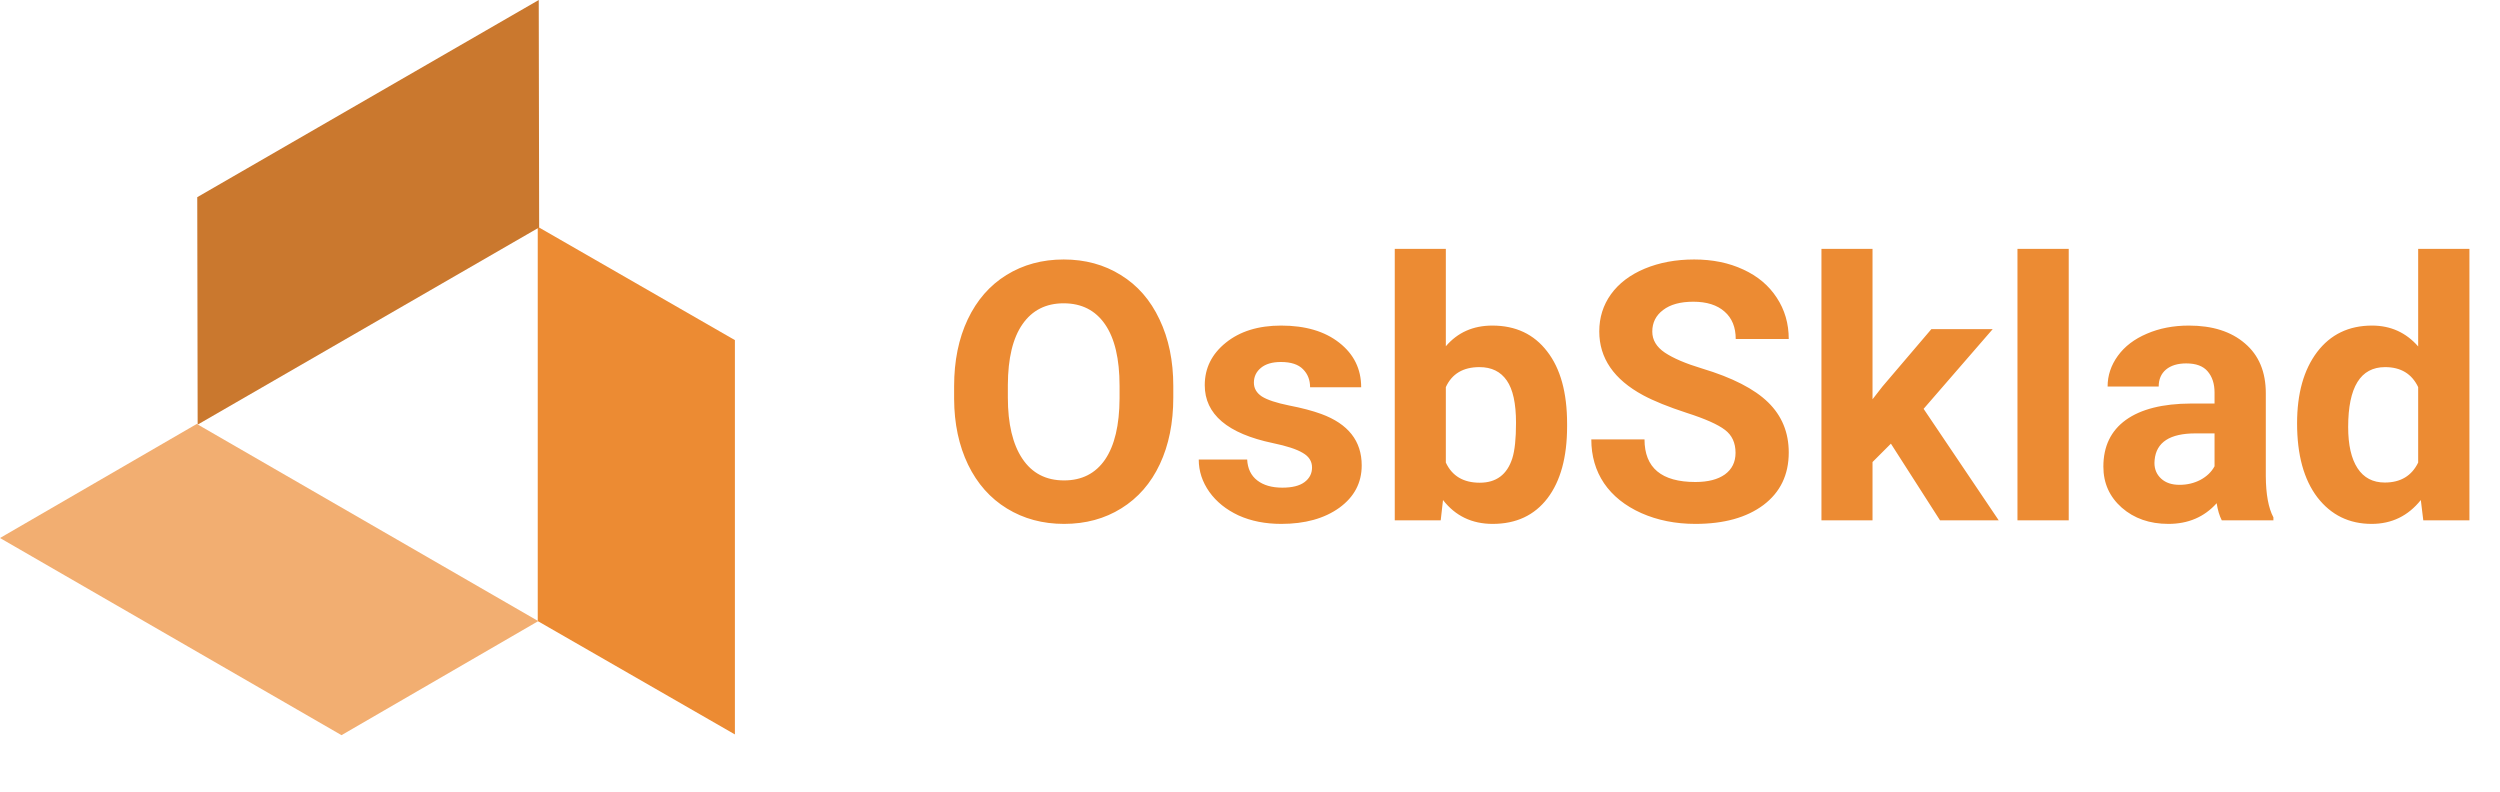
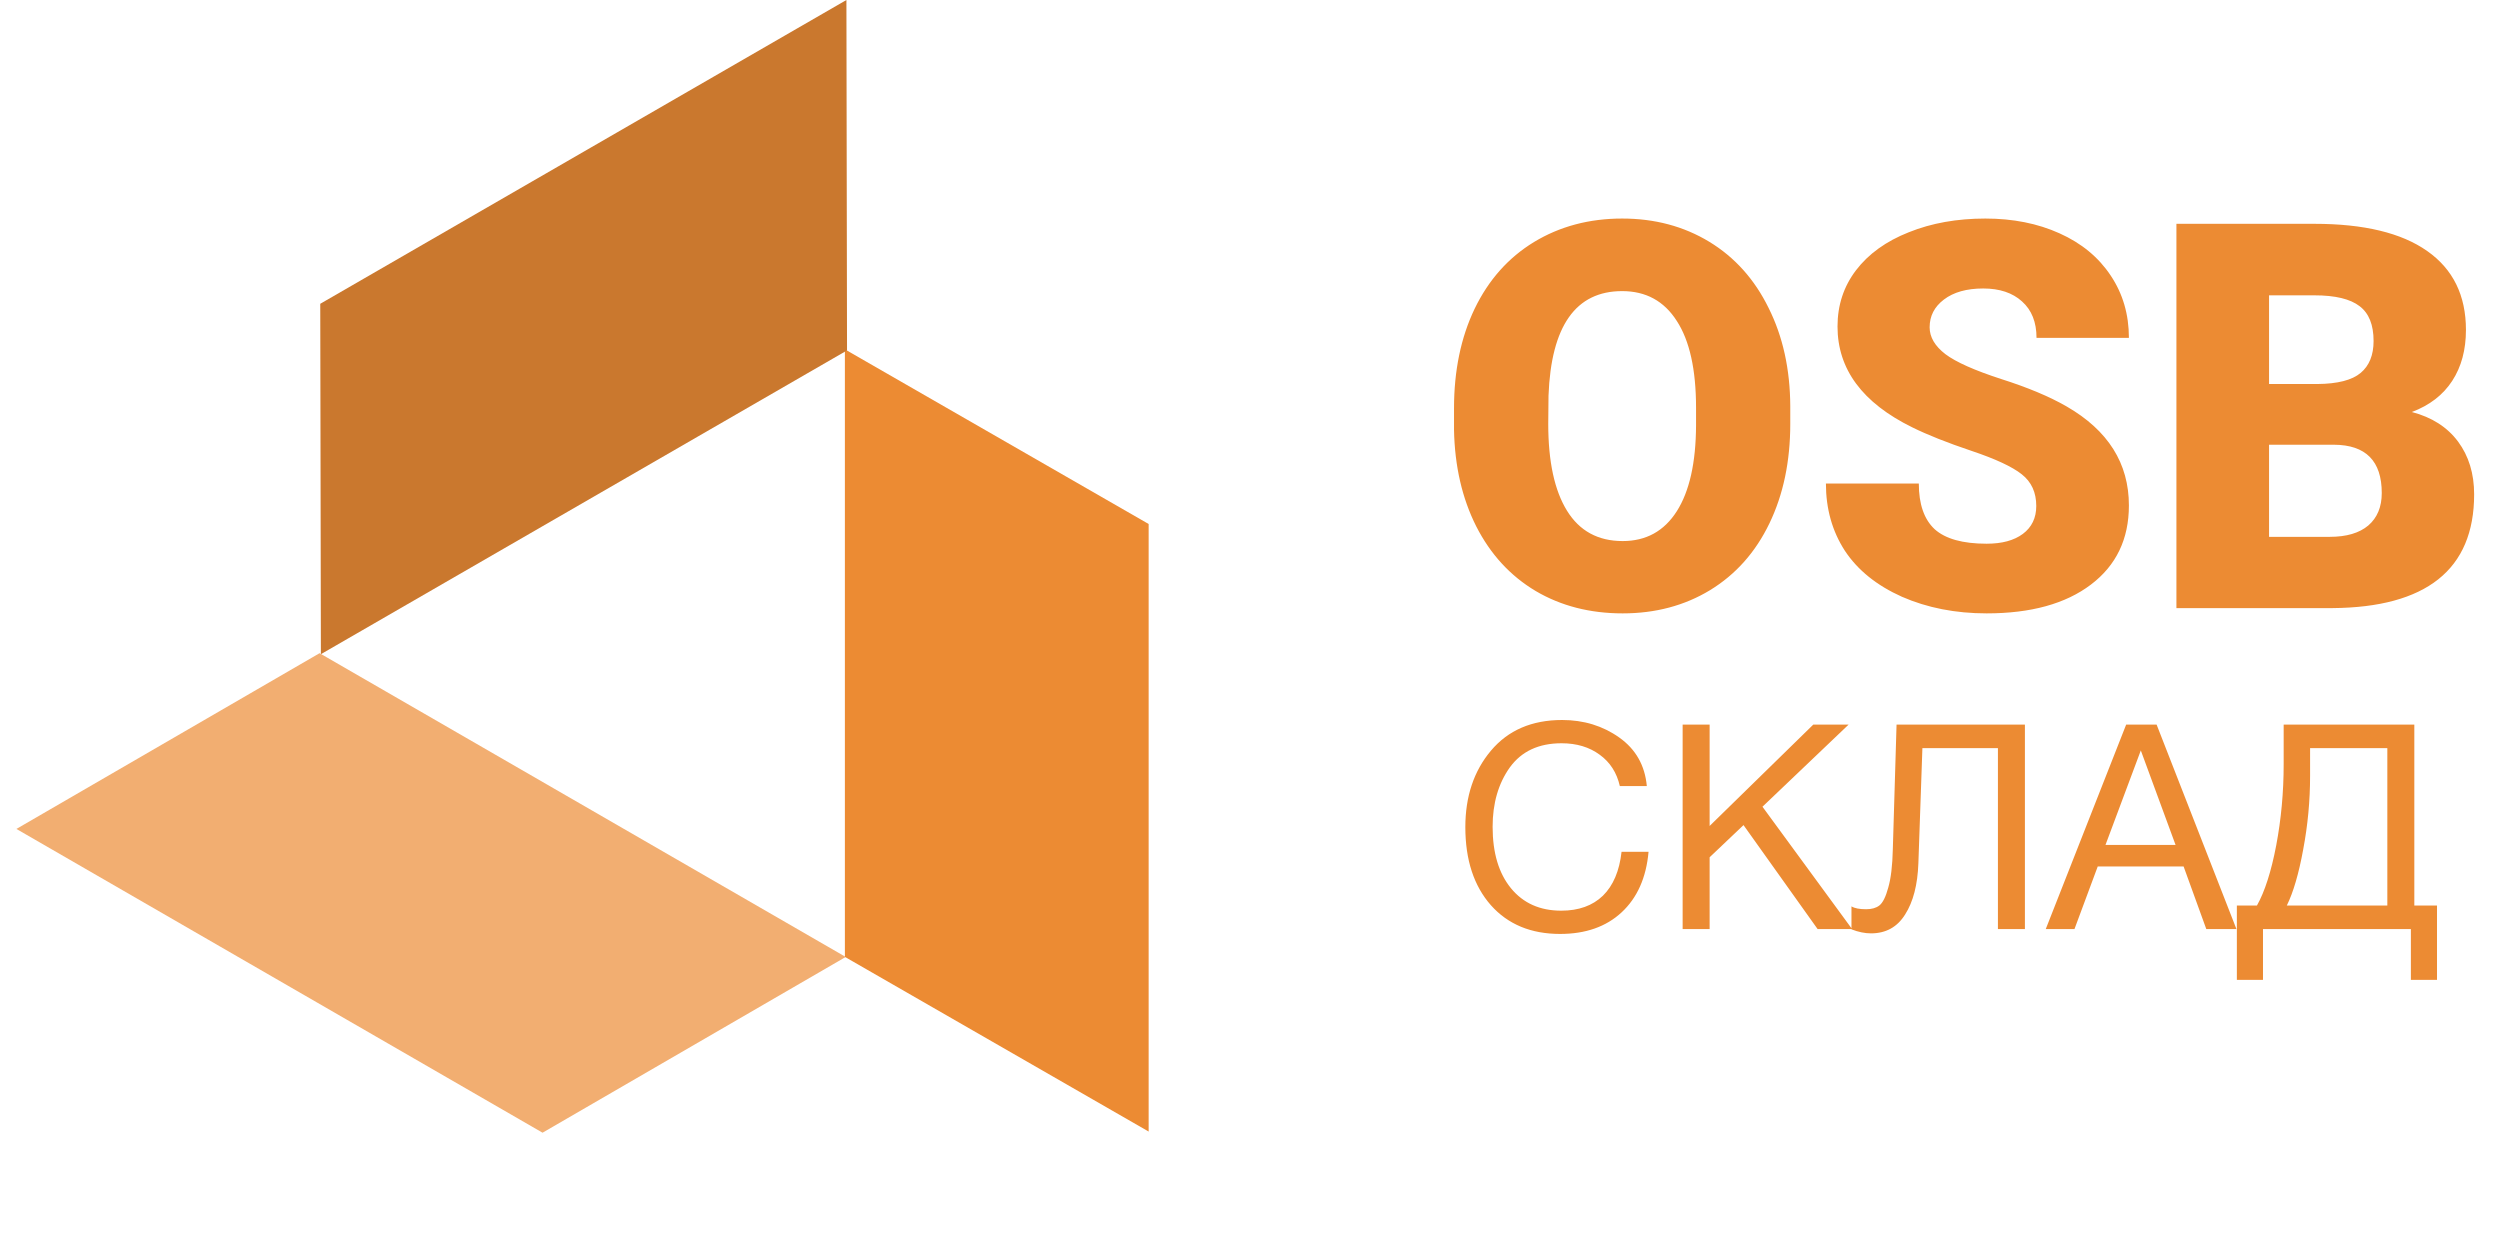
- <svg xmlns="http://www.w3.org/2000/svg" width="221" height="70" viewBox="0 0 221 70" fill="none">
-   <path d="M103.719 35.141C103.719 37.38 103.323 39.344 102.531 41.031C101.74 42.719 100.604 44.021 99.125 44.938C97.656 45.854 95.969 46.312 94.062 46.312C92.177 46.312 90.495 45.859 89.016 44.953C87.537 44.047 86.391 42.755 85.578 41.078C84.766 39.391 84.354 37.453 84.344 35.266V34.141C84.344 31.901 84.745 29.932 85.547 28.234C86.359 26.526 87.5 25.219 88.969 24.312C90.448 23.396 92.135 22.938 94.031 22.938C95.927 22.938 97.609 23.396 99.078 24.312C100.557 25.219 101.698 26.526 102.5 28.234C103.312 29.932 103.719 31.896 103.719 34.125V35.141ZM98.969 34.109C98.969 31.724 98.542 29.912 97.688 28.672C96.833 27.432 95.615 26.812 94.031 26.812C92.458 26.812 91.245 27.427 90.391 28.656C89.537 29.875 89.104 31.667 89.094 34.031V35.141C89.094 37.464 89.521 39.266 90.375 40.547C91.229 41.828 92.458 42.469 94.062 42.469C95.635 42.469 96.844 41.854 97.688 40.625C98.531 39.385 98.958 37.583 98.969 35.219V34.109ZM115.984 41.328C115.984 40.776 115.708 40.344 115.156 40.031C114.615 39.708 113.74 39.422 112.531 39.172C108.51 38.328 106.5 36.62 106.5 34.047C106.5 32.547 107.12 31.297 108.359 30.297C109.609 29.287 111.24 28.781 113.25 28.781C115.396 28.781 117.109 29.287 118.391 30.297C119.682 31.307 120.328 32.62 120.328 34.234H115.812C115.812 33.589 115.604 33.057 115.188 32.641C114.771 32.214 114.12 32 113.234 32C112.474 32 111.885 32.172 111.469 32.516C111.052 32.859 110.844 33.297 110.844 33.828C110.844 34.328 111.078 34.734 111.547 35.047C112.026 35.349 112.828 35.615 113.953 35.844C115.078 36.062 116.026 36.312 116.797 36.594C119.182 37.469 120.375 38.984 120.375 41.141C120.375 42.682 119.714 43.932 118.391 44.891C117.068 45.839 115.359 46.312 113.266 46.312C111.849 46.312 110.589 46.062 109.484 45.562C108.391 45.052 107.531 44.359 106.906 43.484C106.281 42.599 105.969 41.646 105.969 40.625H110.25C110.292 41.427 110.589 42.042 111.141 42.469C111.693 42.896 112.432 43.109 113.359 43.109C114.224 43.109 114.875 42.948 115.312 42.625C115.76 42.292 115.984 41.859 115.984 41.328ZM138.531 37.703C138.531 40.411 137.953 42.526 136.797 44.047C135.641 45.557 134.026 46.312 131.953 46.312C130.12 46.312 128.656 45.609 127.562 44.203L127.359 46H123.297V22H127.812V30.609C128.854 29.391 130.224 28.781 131.922 28.781C133.984 28.781 135.599 29.542 136.766 31.062C137.943 32.573 138.531 34.703 138.531 37.453V37.703ZM134.016 37.375C134.016 35.667 133.745 34.422 133.203 33.641C132.661 32.849 131.854 32.453 130.781 32.453C129.344 32.453 128.354 33.042 127.812 34.219V40.891C128.365 42.078 129.365 42.672 130.812 42.672C132.271 42.672 133.229 41.953 133.688 40.516C133.906 39.828 134.016 38.781 134.016 37.375ZM153.422 40.031C153.422 39.146 153.109 38.469 152.484 38C151.859 37.521 150.734 37.021 149.109 36.5C147.484 35.969 146.198 35.448 145.25 34.938C142.667 33.542 141.375 31.662 141.375 29.297C141.375 28.068 141.719 26.974 142.406 26.016C143.104 25.047 144.099 24.292 145.391 23.75C146.693 23.208 148.151 22.938 149.766 22.938C151.391 22.938 152.839 23.234 154.109 23.828C155.38 24.412 156.365 25.24 157.062 26.312C157.771 27.385 158.125 28.604 158.125 29.969H153.438C153.438 28.927 153.109 28.12 152.453 27.547C151.797 26.963 150.875 26.672 149.688 26.672C148.542 26.672 147.651 26.917 147.016 27.406C146.38 27.885 146.062 28.521 146.062 29.312C146.062 30.052 146.432 30.672 147.172 31.172C147.922 31.672 149.021 32.141 150.469 32.578C153.135 33.38 155.078 34.375 156.297 35.562C157.516 36.75 158.125 38.229 158.125 40C158.125 41.969 157.38 43.516 155.891 44.641C154.401 45.755 152.396 46.312 149.875 46.312C148.125 46.312 146.531 45.995 145.094 45.359C143.656 44.714 142.557 43.833 141.797 42.719C141.047 41.604 140.672 40.312 140.672 38.844H145.375C145.375 41.354 146.875 42.609 149.875 42.609C150.99 42.609 151.859 42.385 152.484 41.938C153.109 41.479 153.422 40.844 153.422 40.031ZM167.156 39.219L165.531 40.844V46H161.016V22H165.531V35.297L166.406 34.172L170.734 29.094H176.156L170.047 36.141L176.688 46H171.5L167.156 39.219ZM182.875 46H178.344V22H182.875V46ZM196.406 46C196.198 45.594 196.047 45.089 195.953 44.484C194.859 45.703 193.438 46.312 191.688 46.312C190.031 46.312 188.656 45.833 187.562 44.875C186.479 43.917 185.938 42.708 185.938 41.25C185.938 39.458 186.599 38.083 187.922 37.125C189.255 36.167 191.177 35.682 193.688 35.672H195.766V34.703C195.766 33.922 195.562 33.297 195.156 32.828C194.76 32.359 194.13 32.125 193.266 32.125C192.505 32.125 191.906 32.307 191.469 32.672C191.042 33.036 190.828 33.536 190.828 34.172H186.312C186.312 33.193 186.615 32.286 187.219 31.453C187.823 30.62 188.677 29.969 189.781 29.5C190.885 29.021 192.125 28.781 193.5 28.781C195.583 28.781 197.234 29.307 198.453 30.359C199.682 31.401 200.297 32.87 200.297 34.766V42.094C200.307 43.698 200.531 44.911 200.969 45.734V46H196.406ZM192.672 42.859C193.339 42.859 193.953 42.714 194.516 42.422C195.078 42.12 195.495 41.719 195.766 41.219V38.312H194.078C191.818 38.312 190.615 39.094 190.469 40.656L190.453 40.922C190.453 41.484 190.651 41.948 191.047 42.312C191.443 42.677 191.984 42.859 192.672 42.859ZM203.062 37.422C203.062 34.786 203.651 32.688 204.828 31.125C206.016 29.562 207.635 28.781 209.688 28.781C211.333 28.781 212.693 29.396 213.766 30.625V22H218.297V46H214.219L214 44.203C212.875 45.609 211.427 46.312 209.656 46.312C207.667 46.312 206.068 45.531 204.859 43.969C203.661 42.396 203.062 40.214 203.062 37.422ZM207.578 37.75C207.578 39.333 207.854 40.547 208.406 41.391C208.958 42.234 209.76 42.656 210.812 42.656C212.208 42.656 213.193 42.068 213.766 40.891V34.219C213.203 33.042 212.229 32.453 210.844 32.453C208.667 32.453 207.578 34.219 207.578 37.75Z" fill="#EC8B33" />
-   <path d="M30.188 64.989L-8.90109e-05 47.56L17.394 37.477L47.582 54.906L30.188 64.989Z" fill="#F2AE71" />
-   <path d="M64.965 30.066L64.965 64.924L47.536 54.902L47.536 20.044L64.965 30.066Z" fill="#EC8B33" />
-   <path d="M17.437 17.43L47.625 0L47.661 20.105L17.472 37.535L17.437 17.43Z" fill="#CA782E" />
+ <svg xmlns="http://www.w3.org/2000/svg" width="148" height="73" viewBox="0 0 148 73" fill="none">
+   <path d="M105.984 25.094C105.984 27.312 105.573 29.276 104.75 30.984C103.927 32.693 102.755 34.01 101.234 34.938C99.724 35.854 98 36.312 96.062 36.312C94.125 36.312 92.406 35.87 90.906 34.984C89.406 34.089 88.234 32.812 87.391 31.156C86.557 29.5 86.12 27.599 86.078 25.453V24.172C86.078 21.943 86.484 19.979 87.297 18.281C88.12 16.573 89.292 15.255 90.812 14.328C92.344 13.401 94.083 12.938 96.031 12.938C97.958 12.938 99.677 13.396 101.188 14.312C102.698 15.229 103.87 16.537 104.703 18.234C105.547 19.922 105.974 21.859 105.984 24.047V25.094ZM100.406 24.141C100.406 21.88 100.026 20.167 99.266 19C98.516 17.823 97.438 17.234 96.031 17.234C93.281 17.234 91.828 19.297 91.672 23.422L91.656 25.094C91.656 27.323 92.026 29.037 92.766 30.234C93.505 31.432 94.604 32.031 96.062 32.031C97.448 32.031 98.516 31.443 99.266 30.266C100.016 29.088 100.396 27.396 100.406 25.188V24.141ZM120.547 29.953C120.547 29.151 120.26 28.526 119.688 28.078C119.125 27.63 118.13 27.167 116.703 26.688C115.276 26.208 114.109 25.745 113.203 25.297C110.255 23.849 108.781 21.859 108.781 19.328C108.781 18.068 109.146 16.958 109.875 16C110.615 15.031 111.656 14.281 113 13.75C114.344 13.208 115.854 12.938 117.531 12.938C119.167 12.938 120.63 13.229 121.922 13.812C123.224 14.396 124.234 15.229 124.953 16.312C125.672 17.385 126.031 18.615 126.031 20H120.562C120.562 19.073 120.276 18.354 119.703 17.844C119.141 17.333 118.375 17.078 117.406 17.078C116.427 17.078 115.651 17.297 115.078 17.734C114.516 18.162 114.234 18.708 114.234 19.375C114.234 19.958 114.547 20.49 115.172 20.969C115.797 21.438 116.896 21.927 118.469 22.438C120.042 22.938 121.333 23.479 122.344 24.062C124.802 25.479 126.031 27.432 126.031 29.922C126.031 31.912 125.281 33.474 123.781 34.609C122.281 35.745 120.224 36.312 117.609 36.312C115.766 36.312 114.094 35.984 112.594 35.328C111.104 34.661 109.979 33.755 109.219 32.609C108.469 31.453 108.094 30.125 108.094 28.625H113.594C113.594 29.844 113.906 30.745 114.531 31.328C115.167 31.901 116.193 32.188 117.609 32.188C118.516 32.188 119.229 31.995 119.75 31.609C120.281 31.213 120.547 30.662 120.547 29.953ZM128.844 36V13.25H137.016C139.943 13.25 142.167 13.787 143.688 14.859C145.219 15.932 145.984 17.49 145.984 19.531C145.984 20.708 145.714 21.713 145.172 22.547C144.63 23.38 143.833 23.995 142.781 24.391C143.969 24.703 144.88 25.287 145.516 26.141C146.151 26.995 146.469 28.037 146.469 29.266C146.469 31.495 145.76 33.172 144.344 34.297C142.938 35.411 140.849 35.979 138.078 36H128.844ZM134.328 26.328V31.781H137.922C138.911 31.781 139.672 31.557 140.203 31.109C140.734 30.651 141 30.01 141 29.188C141 27.292 140.057 26.338 138.172 26.328H134.328ZM134.328 22.734H137.188C138.385 22.724 139.24 22.505 139.75 22.078C140.26 21.651 140.516 21.021 140.516 20.188C140.516 19.229 140.24 18.542 139.688 18.125C139.135 17.698 138.245 17.484 137.016 17.484H134.328V22.734Z" fill="#EC8B33" />
+   <path d="M97.594 50.427C97.458 51.957 96.925 53.153 95.996 54.014C95.078 54.864 93.865 55.289 92.358 55.289C90.635 55.289 89.27 54.722 88.261 53.589C87.252 52.444 86.748 50.903 86.748 48.965C86.748 47.152 87.252 45.644 88.261 44.443C89.281 43.23 90.686 42.624 92.477 42.624C93.758 42.624 94.885 42.97 95.86 43.661C96.835 44.352 97.379 45.31 97.492 46.534H95.894C95.713 45.741 95.316 45.123 94.704 44.681C94.092 44.228 93.338 44.001 92.443 44.001C91.094 44.001 90.074 44.477 89.383 45.429C88.703 46.381 88.363 47.554 88.363 48.948C88.363 50.489 88.726 51.702 89.451 52.586C90.176 53.47 91.168 53.912 92.426 53.912C93.457 53.912 94.279 53.617 94.891 53.028C95.503 52.427 95.871 51.56 95.996 50.427H97.594ZM109.438 42.896L104.338 47.758L109.642 55H107.602L103.216 48.846L101.21 50.75V55H99.612V42.896H101.21V48.897L107.347 42.896H109.438ZM119.875 42.896V55H118.277V44.29H113.806L113.568 51.107C113.523 52.376 113.262 53.385 112.786 54.133C112.322 54.881 111.647 55.255 110.763 55.255C110.401 55.255 110.015 55.176 109.607 55.017V53.657C109.789 53.77 110.078 53.827 110.474 53.827C110.803 53.827 111.064 53.753 111.256 53.606C111.46 53.447 111.636 53.096 111.783 52.552C111.942 52.008 112.033 51.249 112.055 50.274L112.276 42.896H119.875ZM127.671 42.896L132.397 55H130.612L129.269 51.294H124.186L122.809 55H121.109L125.869 42.896H127.671ZM128.793 50.019L126.736 44.426L124.645 50.019H128.793ZM144.271 58.009H142.724V55H133.969V58.009H132.422V53.606H133.612C134.076 52.779 134.456 51.594 134.751 50.053C135.045 48.5 135.193 46.897 135.193 45.242V42.896H142.928V53.606H144.271V58.009ZM141.33 53.606V44.29H136.757V45.939C136.757 47.401 136.621 48.852 136.349 50.291C136.088 51.719 135.765 52.824 135.38 53.606H141.33Z" fill="#EC8B33" />
+   <path d="M32.119 67.056L0.971 49.073L18.918 38.669L50.066 56.652L32.119 67.056Z" fill="#F2AE71" />
+   <path d="M68 31.021L68 66.988L50.017 56.648L50.017 20.681L68 31.021Z" fill="#EC8B33" />
+   <path d="M18.959 17.984L50.108 0L50.144 20.745L18.996 38.728L18.959 17.984Z" fill="#CA782E" />
</svg>
